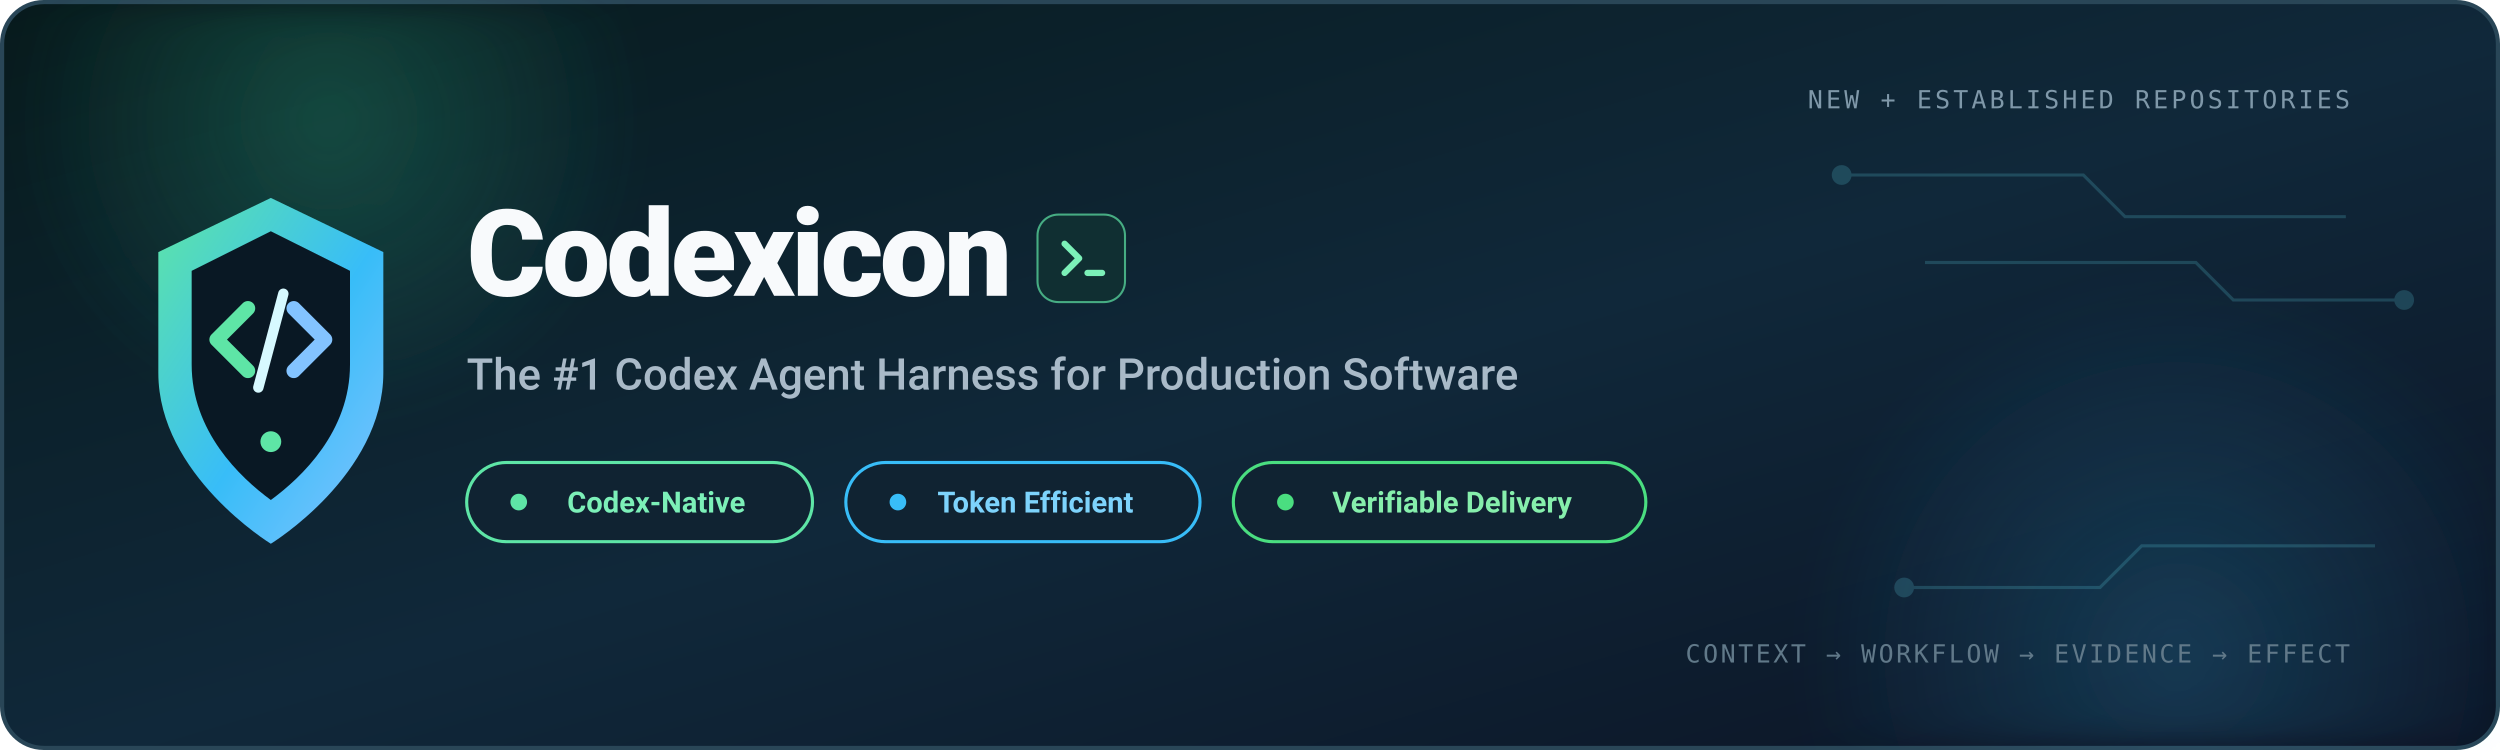
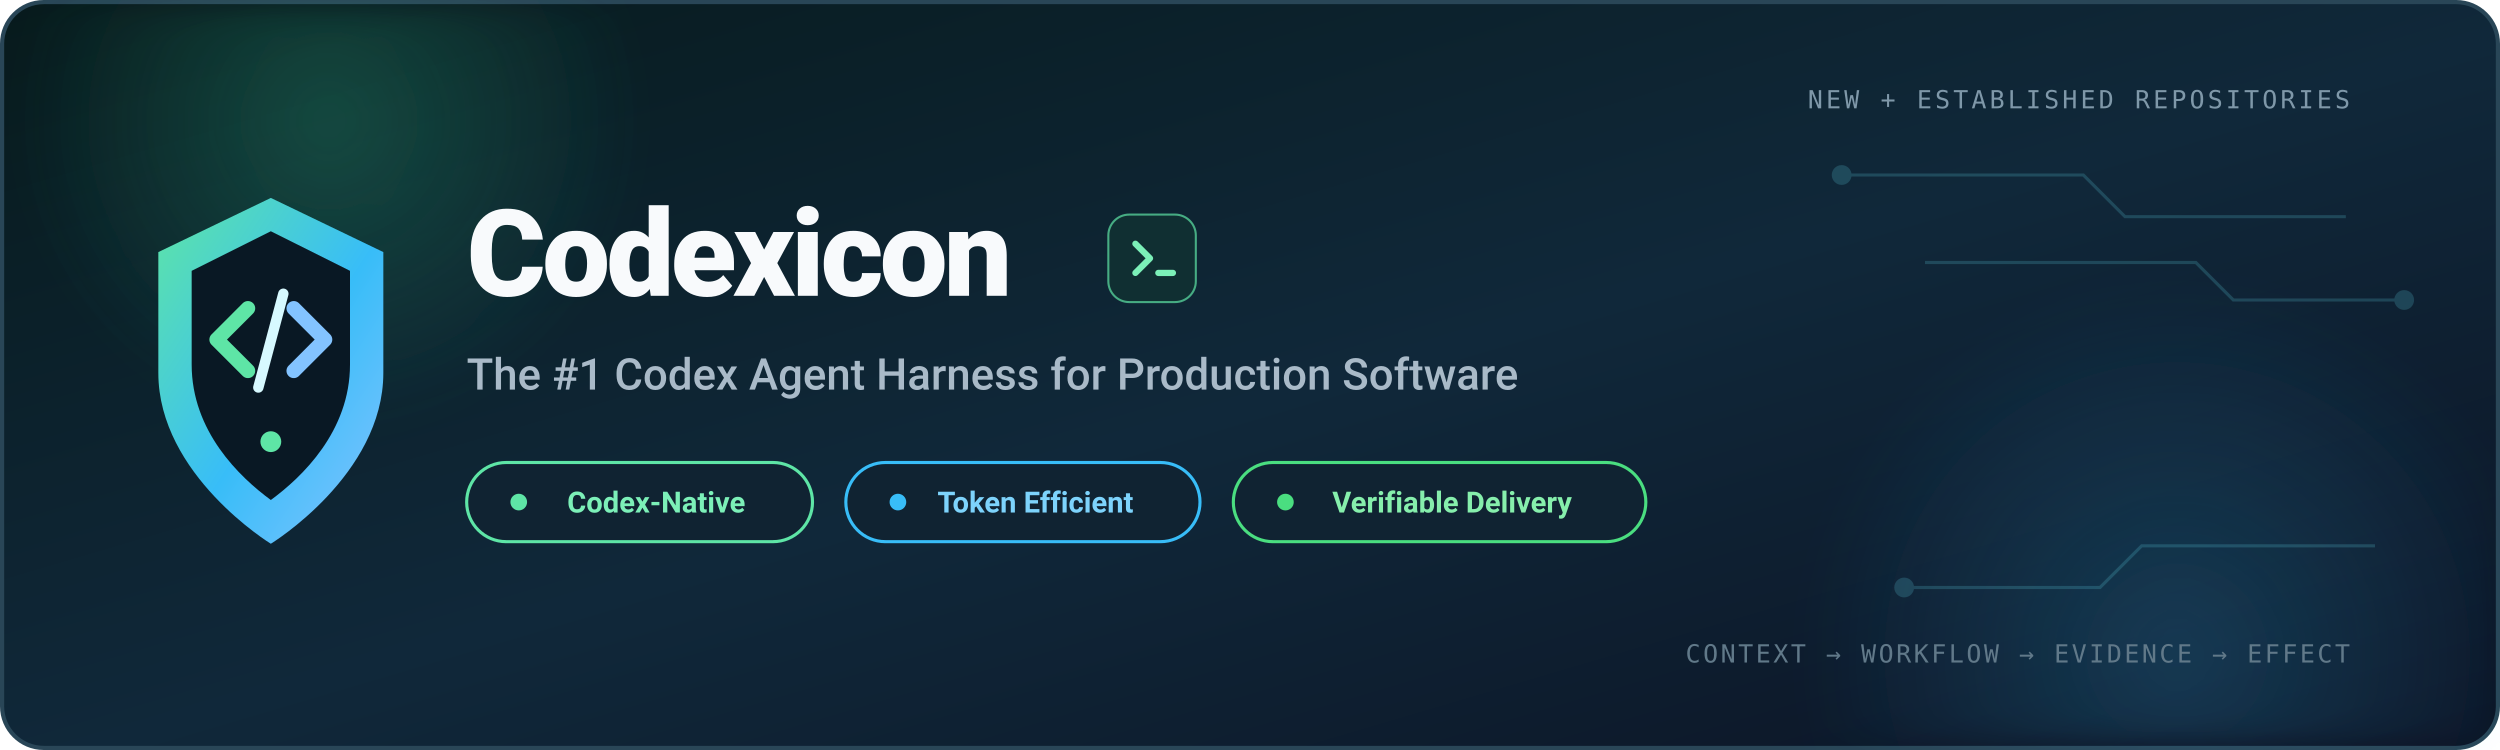
<svg xmlns="http://www.w3.org/2000/svg" width="1200" height="360" viewBox="0 0 1200 360" role="img" aria-labelledby="title desc">
  <defs>
    <linearGradient id="background" x1="0" y1="0" x2="1" y2="1">
      <stop offset="0" stop-color="#071a1c" />
      <stop offset=".52" stop-color="#10283a" />
      <stop offset="1" stop-color="#0b1324" />
    </linearGradient>
    <linearGradient id="accent" x1="0" y1="0" x2="1" y2="1">
      <stop offset="0" stop-color="#5ee5a6" />
      <stop offset=".55" stop-color="#38bdf8" />
      <stop offset="1" stop-color="#83c3ff" />
    </linearGradient>
    <radialGradient id="tealGlow">
      <stop offset="0" stop-color="#34d399" stop-opacity=".24" />
      <stop offset="1" stop-color="#34d399" stop-opacity="0" />
    </radialGradient>
    <radialGradient id="blueGlow">
      <stop offset="0" stop-color="#38bdf8" stop-opacity=".2" />
      <stop offset="1" stop-color="#38bdf8" stop-opacity="0" />
    </radialGradient>
    <filter id="softGlow" x="-30%" y="-30%" width="160%" height="160%">
      <feGaussianBlur stdDeviation="10" />
    </filter>
  </defs>
  <rect x="1" y="1" width="1198" height="358" rx="20" fill="url(#background)" stroke="#294657" stroke-width="2" />
  <circle cx="158" cy="58" r="150" fill="url(#tealGlow)" filter="url(#softGlow)" />
  <circle cx="1045" cy="314" r="180" fill="url(#blueGlow)" filter="url(#softGlow)" />
  <g opacity=".18" fill="none" stroke="#67e8f9" stroke-width="1.5">
    <path d="M884 84H1000L1020 104H1126" />
    <path d="M924 126H1054L1072 144H1154" />
    <path d="M914 282H1008L1028 262H1140" />
    <circle cx="884" cy="84" r="4" fill="#67e8f9" />
    <circle cx="1154" cy="144" r="4" fill="#67e8f9" />
    <circle cx="914" cy="282" r="4" fill="#67e8f9" />
  </g>
  <g transform="translate(72 91)">
    <path d="M58 4L112 30V88C112 137 58 170 58 170S4 137 4 88V30Z" fill="url(#accent)" />
    <path d="M58 20L96 39V84C96 116 73 138 58 149C43 138 20 116 20 84V39Z" fill="#091824" />
    <path d="M47 57L32 72L47 87" fill="none" stroke="#5ee5a6" stroke-width="7" stroke-linecap="round" stroke-linejoin="round" />
    <path d="M69 57L84 72L69 87" fill="none" stroke="#83c3ff" stroke-width="7" stroke-linecap="round" stroke-linejoin="round" />
    <path d="M64 50L52 95" stroke="#d7f9ff" stroke-width="5" stroke-linecap="round" />
    <circle cx="58" cy="121" r="5" fill="#5ee5a6" />
  </g>
  <g font-family="-apple-system, BlinkMacSystemFont, 'Segoe UI', Roboto, Arial, sans-serif">
    <text x="224" y="142" fill="#f8fafc" font-size="58" font-weight="800" letter-spacing="-1.8">Codexicon</text>
-     <g transform="translate(498 103)">
+     <g transform="translate(532 103)">
      <rect width="42" height="42" rx="10" fill="#102f32" stroke="#5ee5a6" stroke-opacity=".7" />
      <path d="M13 14L20 21L13 28M24 28H31" fill="none" stroke="#7cf0b8" stroke-width="3" stroke-linecap="round" stroke-linejoin="round" />
    </g>
    <text x="224" y="187" fill="#a9bac8" font-size="21" font-weight="500">The #1 Codex Agent Harness for Production Software</text>
    <g transform="translate(224 222)" font-size="14" font-weight="650">
      <rect width="166" height="38" rx="19" fill="#102332" stroke="#5ee5a6" stroke-width="1.5" />
      <circle cx="25" cy="19" r="4" fill="#5ee5a6" />
      <text x="91" y="24" fill="#7cf0b8" text-anchor="middle">Codex-Native</text>
      <rect x="182" width="170" height="38" rx="19" fill="#102332" stroke="#38bdf8" stroke-width="1.5" />
      <circle cx="207" cy="19" r="4" fill="#38bdf8" />
      <text x="273" y="24" fill="#7dd3fc" text-anchor="middle">Token Efficient</text>
      <rect x="368" width="198" height="38" rx="19" fill="#102332" stroke="#4ade80" stroke-width="1.5" />
      <circle cx="393" cy="19" r="4" fill="#4ade80" />
      <text x="473" y="24" fill="#86efac" text-anchor="middle">Verifiable Delivery</text>
    </g>
    <text x="1128" y="52" fill="#7f98a9" font-family="ui-monospace, SFMono-Regular, Menlo, Consolas, monospace" font-size="12" letter-spacing="1.5" text-anchor="end">NEW + ESTABLISHED REPOSITORIES</text>
    <text x="1128" y="318" fill="#617989" font-family="ui-monospace, SFMono-Regular, Menlo, Consolas, monospace" font-size="12" letter-spacing="1.2" text-anchor="end">CONTEXT → WORKFLOW → EVIDENCE → EFFECT</text>
  </g>
</svg>
